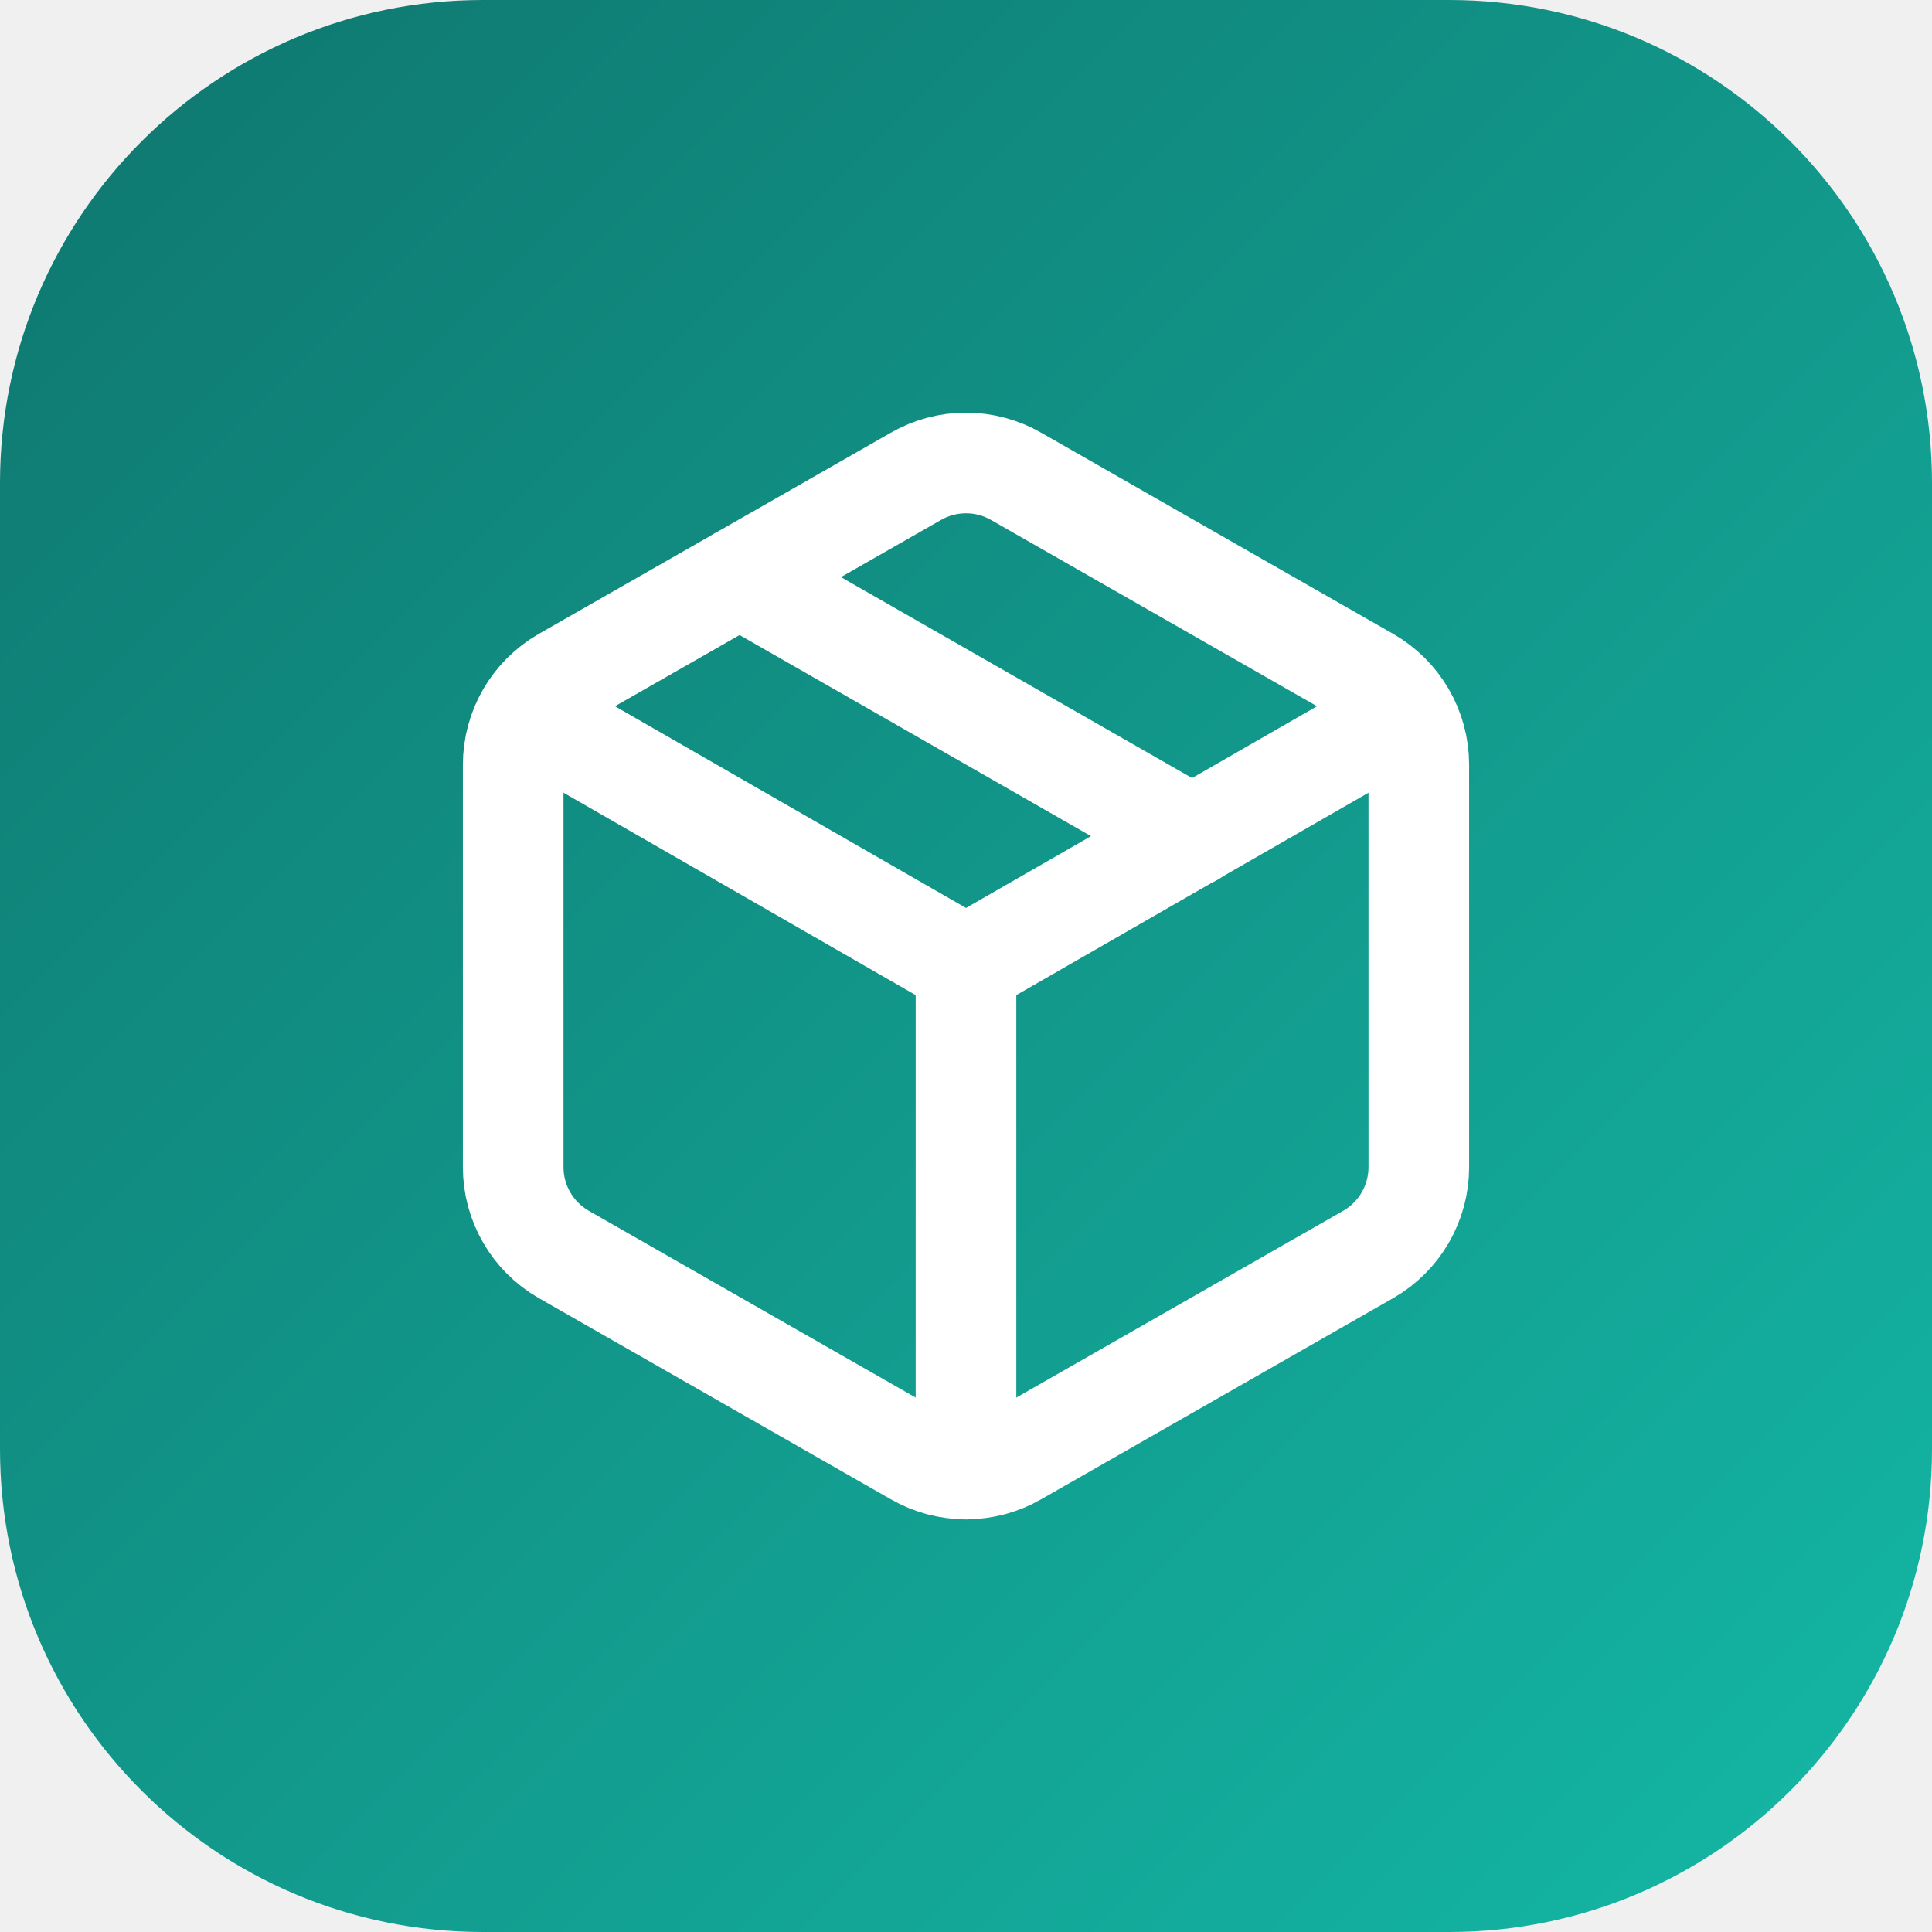
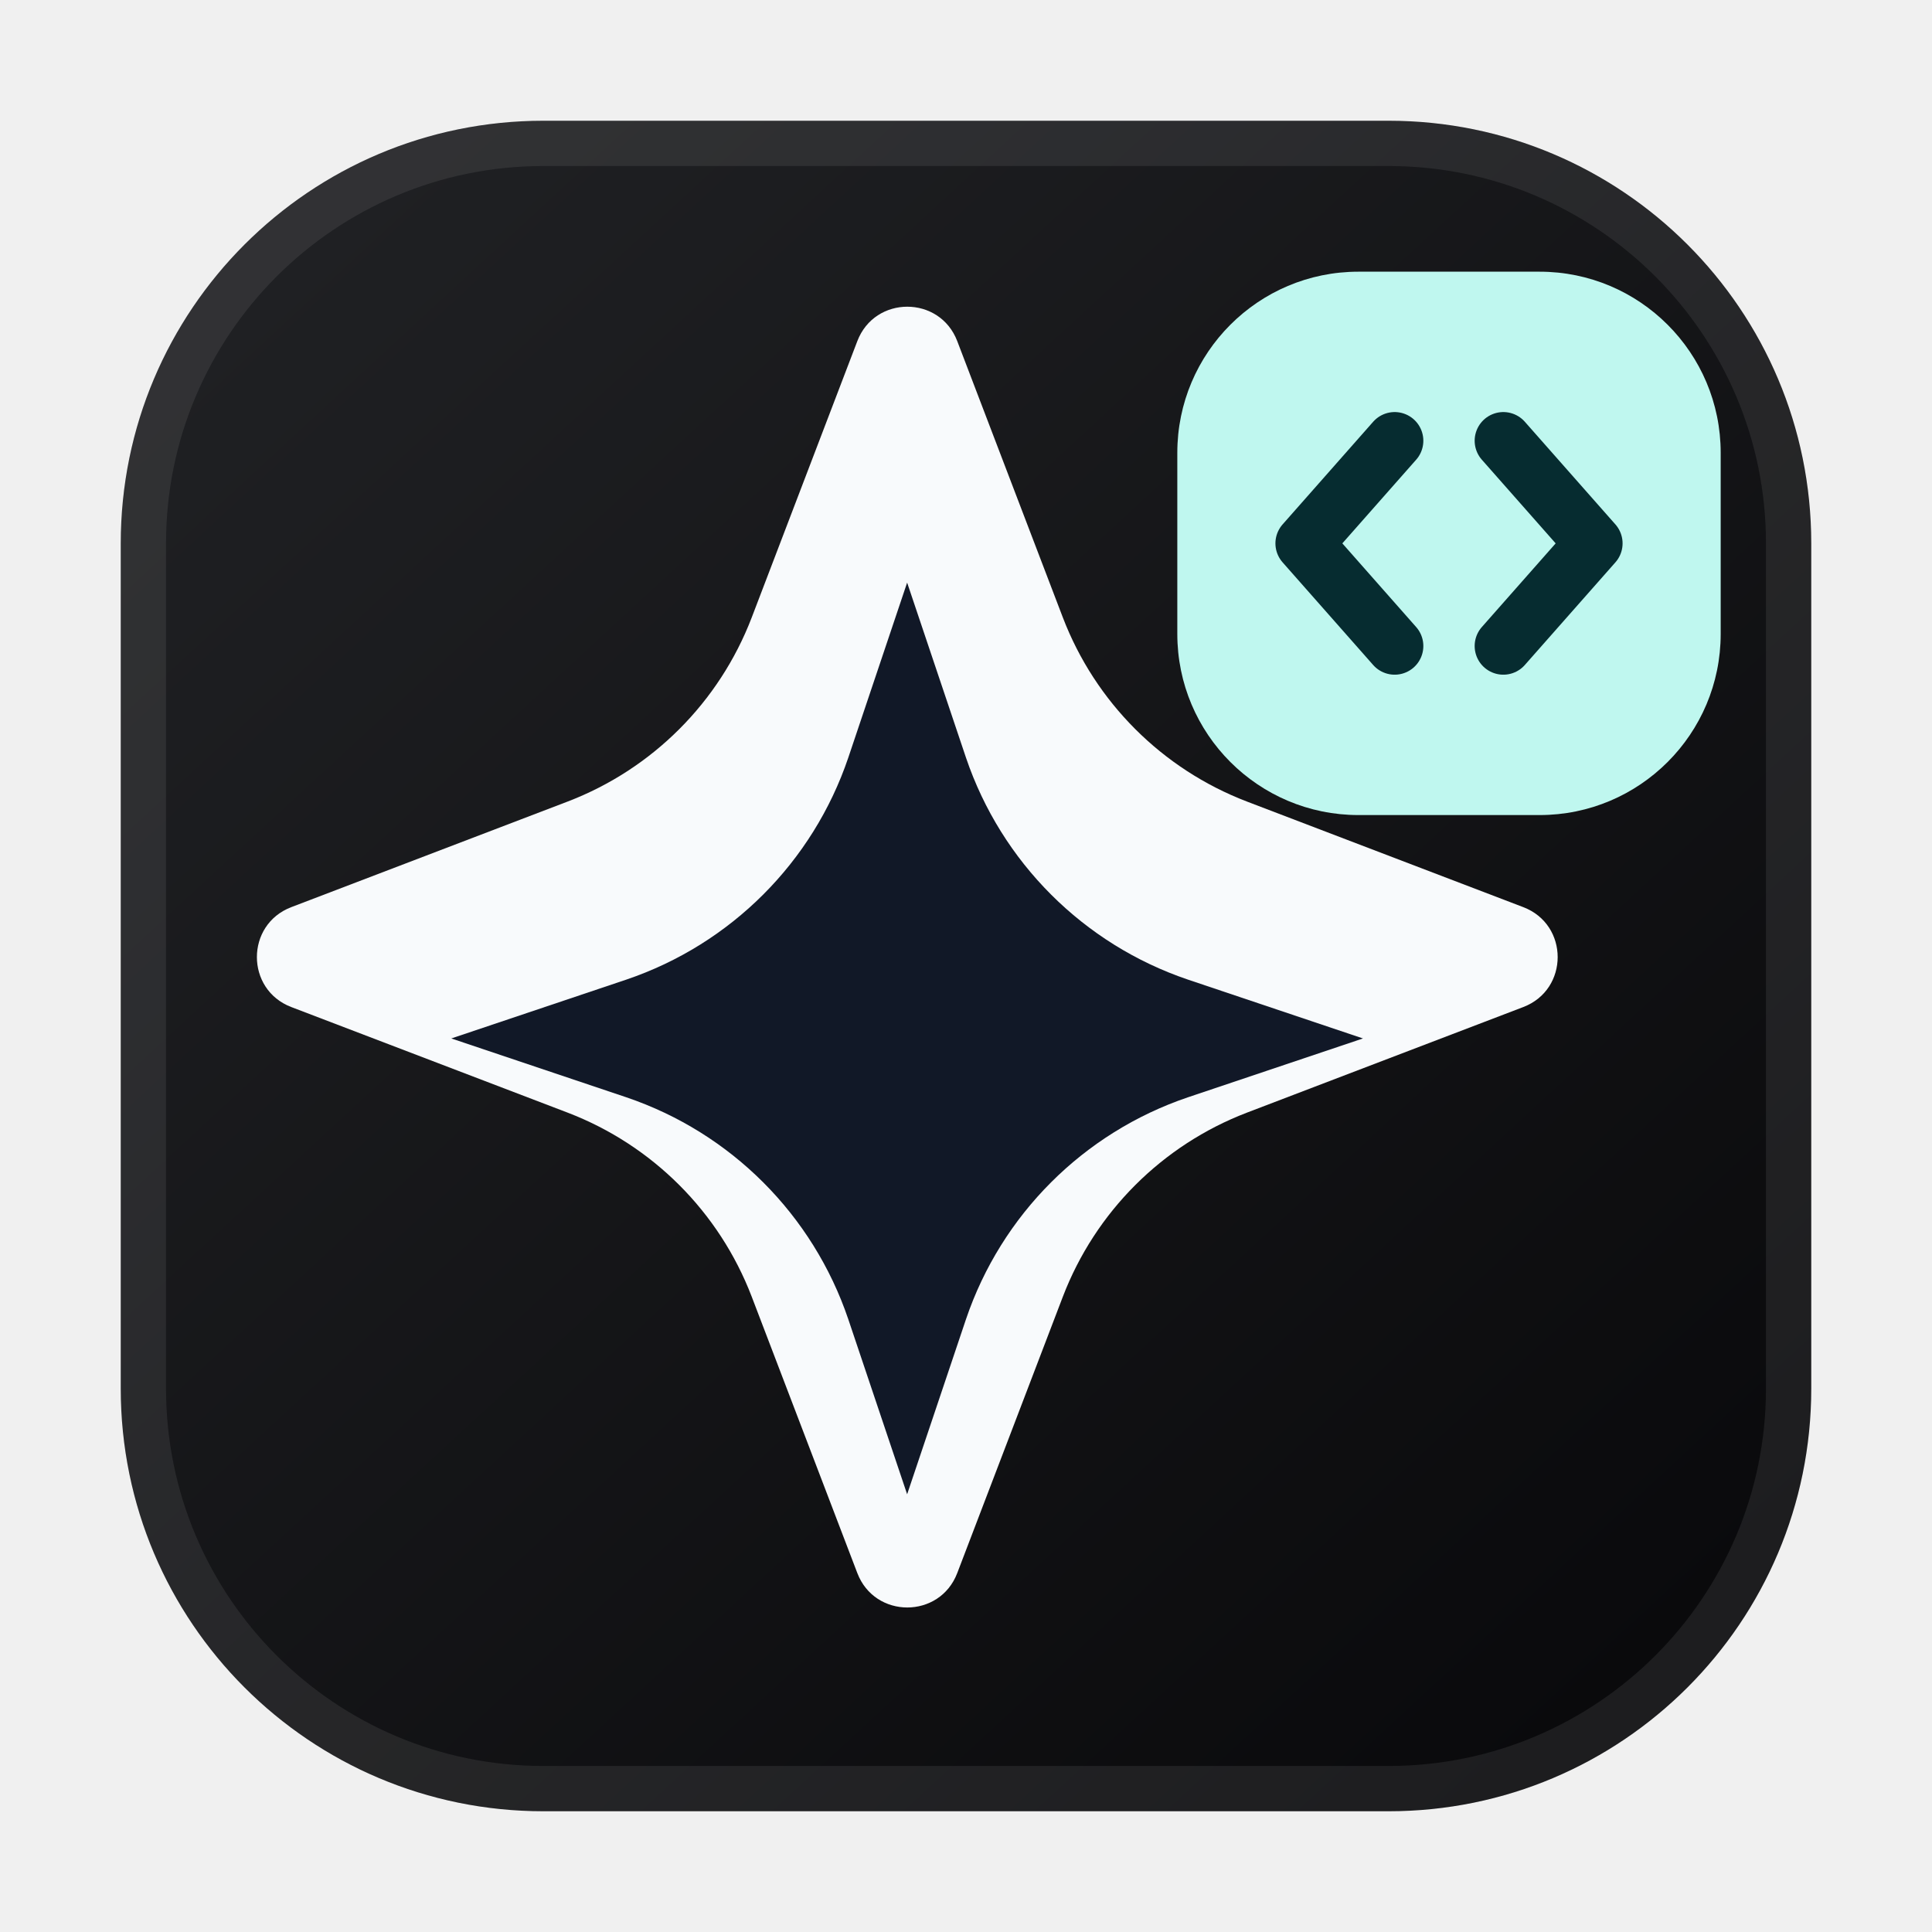
- <svg xmlns="http://www.w3.org/2000/svg" viewBox="0 0 32 32" fill="none" role="img" aria-hidden="true">
+ <svg xmlns="http://www.w3.org/2000/svg" viewBox="0 0 64 64" fill="none" role="img" aria-labelledby="title desc">
  <defs>
-     <linearGradient id="a" x1="0%" y1="0%" x2="100%" y2="100%">
-       <stop offset="0%" stop-color="#0f766e" />
-       <stop offset="100%" stop-color="#14b8a6" />
+     <linearGradient id="tile" x1="8" y1="6" x2="56" y2="58" gradientUnits="userSpaceOnUse">
+       <stop offset="0" stop-color="#202124" />
+       <stop offset="1" stop-color="#09090B" />
+     </linearGradient>
+     <linearGradient id="accent" x1="42" y1="12" x2="56" y2="26" gradientUnits="userSpaceOnUse">
+       <stop offset="0" stop-color="#BFF7EF" />
+       <stop offset="1" stop-color="#14B8A6" />
    </linearGradient>
  </defs>
-   <rect width="32" height="32" rx="8" fill="url(#a)" />
-   <g transform="translate(6,6) scale(0.833333)" fill="none" stroke="#fff" stroke-width="2" stroke-linecap="round" stroke-linejoin="round">
-     <path d="m7.5 4.27 9 5.15" />
-     <path d="M21 8a2 2 0 0 0-1-1.73l-7-4a2 2 0 0 0-2 0l-7 4A2 2 0 0 0 3 8v8a2 2 0 0 0 1 1.73l7 4a2 2 0 0 0 2 0l7-4A2 2 0 0 0 21 16Z" />
-     <path d="m3.3 7 8.7 5 8.7-5" />
-     <path d="M12 22V12" />
+   <rect x="4" y="4" width="56" height="56" rx="14" fill="url(#tile)" />
+   <rect x="4.75" y="4.75" width="54.5" height="54.5" rx="13.25" stroke="#FFFFFF" stroke-opacity="0.08" stroke-width="1.5" />
+   <path d="M28.4 11.3c.58-1.52 2.73-1.52 3.31 0l3.5 9.16a10.58 10.58 0 0 0 6.09 6.09l9.16 3.5c1.52.58 1.52 2.73 0 3.31l-9.16 3.5a10.58 10.58 0 0 0-6.09 6.09l-3.5 9.16c-.58 1.52-2.73 1.52-3.31 0l-3.5-9.16a10.58 10.58 0 0 0-6.09-6.09l-9.16-3.5c-1.52-.58-1.52-2.73 0-3.31l9.16-3.5a10.58 10.58 0 0 0 6.09-6.09l3.5-9.16Z" fill="#F8FAFC" />
+   <path d="M30.05 19.3 32 25.1a11.74 11.74 0 0 0 7.35 7.35l5.8 1.95-5.8 1.95A11.74 11.74 0 0 0 32 43.7l-1.95 5.8-1.95-5.8a11.74 11.74 0 0 0-7.35-7.35l-5.8-1.95 5.8-1.95a11.74 11.74 0 0 0 7.35-7.35l1.95-5.8Z" fill="#111827" />
+   <g transform="translate(39 9)">
+     <rect width="18" height="18" rx="6" fill="url(#accent)" />
+     <path d="m7.2 5.6-3 3.4 3 3.4M10.8 5.6l3 3.4-3 3.4" stroke="#062C30" stroke-width="1.9" stroke-linecap="round" stroke-linejoin="round" />
  </g>
</svg>
